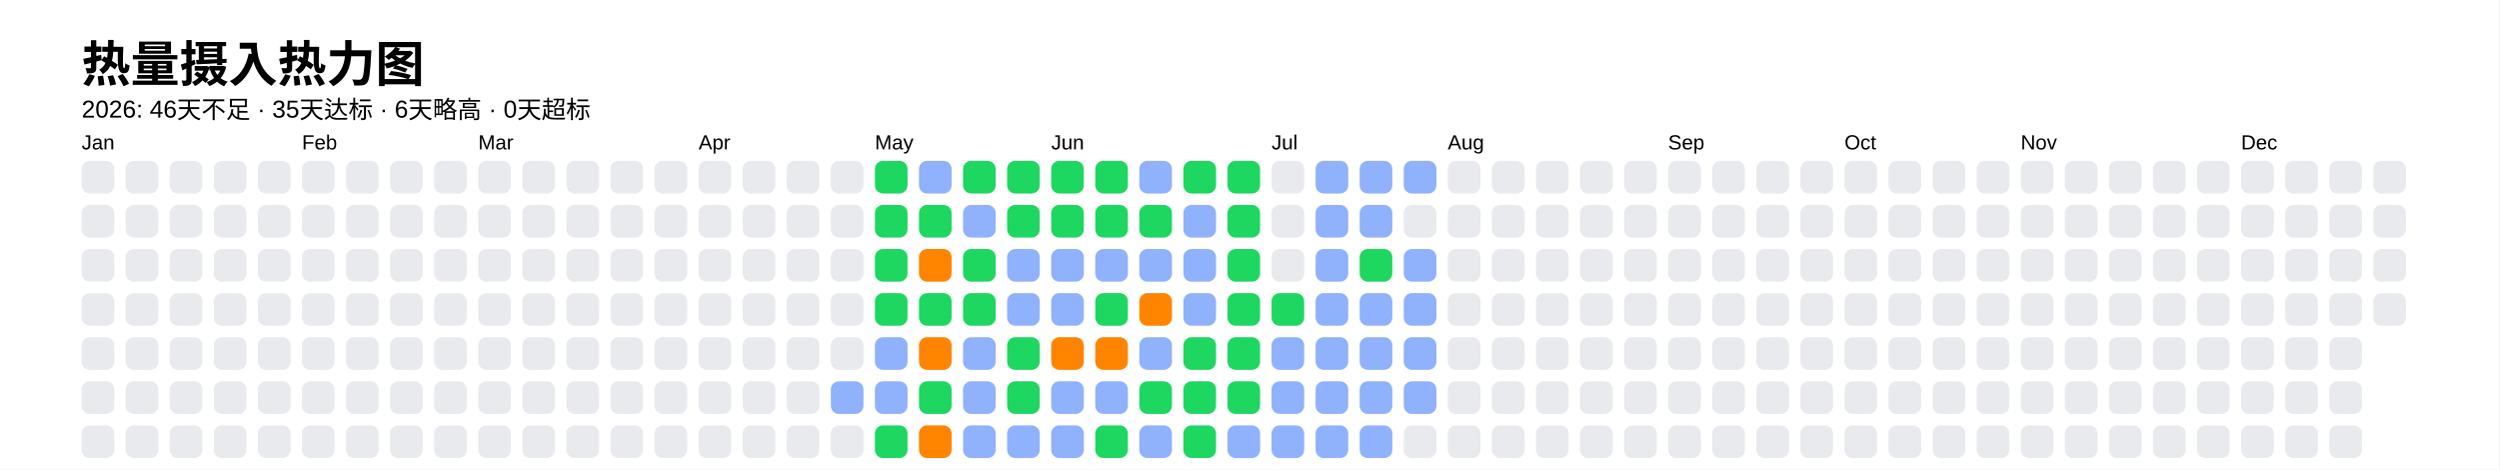
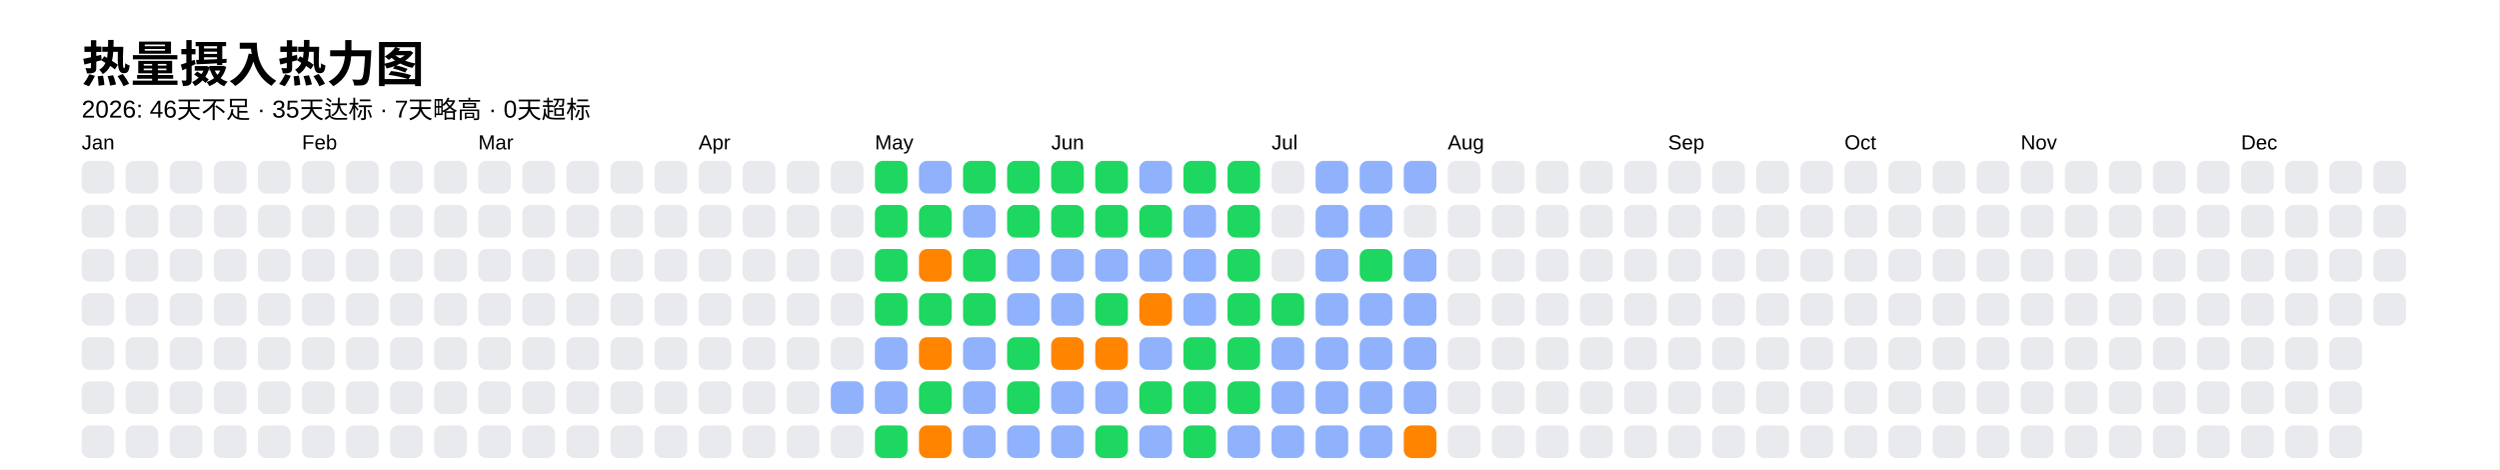
<svg xmlns="http://www.w3.org/2000/svg" style="background-color:white;" baseProfile="full" height="57.5mm" version="1.1" viewBox="0,0,306.2,57.5" width="306.2mm">
  <defs />
  <rect fill="#FFFFFF" height="57.5" width="306.2" x="0" y="0" />
  <text fill="#000000" style="font-size:6px; font-family:Arial; font-weight:bold;" x="10" y="10">热量摄入热力图</text>
-   <text fill="#000000" style="font-size:3px; font-family:Arial;" x="10" y="14.4">2026: 46天不足 · 35天达标 · 6天略高 · 0天超标</text>
+   <text fill="#000000" style="font-size:3px; font-family:Arial;" x="10" y="14.4">2026: 46天不足 · 35天达标 · 7天略高 · 0天超标</text>
  <text fill="#000000" style="font-size:2.5px; font-family:Arial" x="10" y="18.3">Jan</text>
  <rect fill="#E8EAED" height="4" rx="1" ry="1" width="4" x="10" y="19.7" />
  <rect fill="#E8EAED" height="4" rx="1" ry="1" width="4" x="10" y="25.1" />
  <rect fill="#E8EAED" height="4" rx="1" ry="1" width="4" x="10" y="30.5" />
  <rect fill="#E8EAED" height="4" rx="1" ry="1" width="4" x="10" y="35.9" />
  <rect fill="#E8EAED" height="4" rx="1" ry="1" width="4" x="10" y="41.3" />
  <rect fill="#E8EAED" height="4" rx="1" ry="1" width="4" x="10" y="46.7" />
  <rect fill="#E8EAED" height="4" rx="1" ry="1" width="4" x="10" y="52.1" />
  <rect fill="#E8EAED" height="4" rx="1" ry="1" width="4" x="15.4" y="19.7" />
  <rect fill="#E8EAED" height="4" rx="1" ry="1" width="4" x="15.4" y="25.1" />
  <rect fill="#E8EAED" height="4" rx="1" ry="1" width="4" x="15.4" y="30.5" />
  <rect fill="#E8EAED" height="4" rx="1" ry="1" width="4" x="15.4" y="35.9" />
  <rect fill="#E8EAED" height="4" rx="1" ry="1" width="4" x="15.4" y="41.3" />
  <rect fill="#E8EAED" height="4" rx="1" ry="1" width="4" x="15.4" y="46.7" />
  <rect fill="#E8EAED" height="4" rx="1" ry="1" width="4" x="15.4" y="52.1" />
  <rect fill="#E8EAED" height="4" rx="1" ry="1" width="4" x="20.8" y="19.7" />
  <rect fill="#E8EAED" height="4" rx="1" ry="1" width="4" x="20.8" y="25.1" />
  <rect fill="#E8EAED" height="4" rx="1" ry="1" width="4" x="20.8" y="30.5" />
  <rect fill="#E8EAED" height="4" rx="1" ry="1" width="4" x="20.8" y="35.9" />
  <rect fill="#E8EAED" height="4" rx="1" ry="1" width="4" x="20.8" y="41.3" />
  <rect fill="#E8EAED" height="4" rx="1" ry="1" width="4" x="20.8" y="46.7" />
  <rect fill="#E8EAED" height="4" rx="1" ry="1" width="4" x="20.8" y="52.1" />
  <rect fill="#E8EAED" height="4" rx="1" ry="1" width="4" x="26.2" y="19.7" />
  <rect fill="#E8EAED" height="4" rx="1" ry="1" width="4" x="26.2" y="25.1" />
  <rect fill="#E8EAED" height="4" rx="1" ry="1" width="4" x="26.2" y="30.5" />
  <rect fill="#E8EAED" height="4" rx="1" ry="1" width="4" x="26.2" y="35.9" />
  <rect fill="#E8EAED" height="4" rx="1" ry="1" width="4" x="26.2" y="41.3" />
  <rect fill="#E8EAED" height="4" rx="1" ry="1" width="4" x="26.2" y="46.7" />
  <rect fill="#E8EAED" height="4" rx="1" ry="1" width="4" x="26.2" y="52.1" />
  <rect fill="#E8EAED" height="4" rx="1" ry="1" width="4" x="31.6" y="19.7" />
  <rect fill="#E8EAED" height="4" rx="1" ry="1" width="4" x="31.6" y="25.1" />
  <rect fill="#E8EAED" height="4" rx="1" ry="1" width="4" x="31.6" y="30.5" />
  <rect fill="#E8EAED" height="4" rx="1" ry="1" width="4" x="31.6" y="35.9" />
  <rect fill="#E8EAED" height="4" rx="1" ry="1" width="4" x="31.6" y="41.3" />
  <rect fill="#E8EAED" height="4" rx="1" ry="1" width="4" x="31.6" y="46.7" />
  <rect fill="#E8EAED" height="4" rx="1" ry="1" width="4" x="31.6" y="52.1" />
  <text fill="#000000" style="font-size:2.5px; font-family:Arial" x="37.0" y="18.3">Feb</text>
  <rect fill="#E8EAED" height="4" rx="1" ry="1" width="4" x="37.0" y="19.7" />
  <rect fill="#E8EAED" height="4" rx="1" ry="1" width="4" x="37.0" y="25.1" />
  <rect fill="#E8EAED" height="4" rx="1" ry="1" width="4" x="37.0" y="30.5" />
  <rect fill="#E8EAED" height="4" rx="1" ry="1" width="4" x="37.0" y="35.9" />
  <rect fill="#E8EAED" height="4" rx="1" ry="1" width="4" x="37.0" y="41.3" />
  <rect fill="#E8EAED" height="4" rx="1" ry="1" width="4" x="37.0" y="46.7" />
  <rect fill="#E8EAED" height="4" rx="1" ry="1" width="4" x="37.0" y="52.1" />
  <rect fill="#E8EAED" height="4" rx="1" ry="1" width="4" x="42.4" y="19.7" />
  <rect fill="#E8EAED" height="4" rx="1" ry="1" width="4" x="42.4" y="25.1" />
  <rect fill="#E8EAED" height="4" rx="1" ry="1" width="4" x="42.4" y="30.5" />
  <rect fill="#E8EAED" height="4" rx="1" ry="1" width="4" x="42.4" y="35.9" />
  <rect fill="#E8EAED" height="4" rx="1" ry="1" width="4" x="42.4" y="41.3" />
  <rect fill="#E8EAED" height="4" rx="1" ry="1" width="4" x="42.4" y="46.7" />
  <rect fill="#E8EAED" height="4" rx="1" ry="1" width="4" x="42.4" y="52.1" />
  <rect fill="#E8EAED" height="4" rx="1" ry="1" width="4" x="47.8" y="19.7" />
  <rect fill="#E8EAED" height="4" rx="1" ry="1" width="4" x="47.8" y="25.1" />
  <rect fill="#E8EAED" height="4" rx="1" ry="1" width="4" x="47.8" y="30.5" />
  <rect fill="#E8EAED" height="4" rx="1" ry="1" width="4" x="47.8" y="35.9" />
  <rect fill="#E8EAED" height="4" rx="1" ry="1" width="4" x="47.8" y="41.3" />
  <rect fill="#E8EAED" height="4" rx="1" ry="1" width="4" x="47.8" y="46.7" />
  <rect fill="#E8EAED" height="4" rx="1" ry="1" width="4" x="47.8" y="52.1" />
  <rect fill="#E8EAED" height="4" rx="1" ry="1" width="4" x="53.2" y="19.7" />
  <rect fill="#E8EAED" height="4" rx="1" ry="1" width="4" x="53.2" y="25.1" />
  <rect fill="#E8EAED" height="4" rx="1" ry="1" width="4" x="53.2" y="30.5" />
  <rect fill="#E8EAED" height="4" rx="1" ry="1" width="4" x="53.2" y="35.9" />
  <rect fill="#E8EAED" height="4" rx="1" ry="1" width="4" x="53.2" y="41.3" />
  <rect fill="#E8EAED" height="4" rx="1" ry="1" width="4" x="53.2" y="46.7" />
  <rect fill="#E8EAED" height="4" rx="1" ry="1" width="4" x="53.2" y="52.1" />
  <text fill="#000000" style="font-size:2.5px; font-family:Arial" x="58.6" y="18.3">Mar</text>
  <rect fill="#E8EAED" height="4" rx="1" ry="1" width="4" x="58.6" y="19.7" />
  <rect fill="#E8EAED" height="4" rx="1" ry="1" width="4" x="58.6" y="25.1" />
  <rect fill="#E8EAED" height="4" rx="1" ry="1" width="4" x="58.6" y="30.5" />
  <rect fill="#E8EAED" height="4" rx="1" ry="1" width="4" x="58.6" y="35.9" />
  <rect fill="#E8EAED" height="4" rx="1" ry="1" width="4" x="58.6" y="41.3" />
  <rect fill="#E8EAED" height="4" rx="1" ry="1" width="4" x="58.6" y="46.7" />
  <rect fill="#E8EAED" height="4" rx="1" ry="1" width="4" x="58.6" y="52.1" />
  <rect fill="#E8EAED" height="4" rx="1" ry="1" width="4" x="64" y="19.7" />
  <rect fill="#E8EAED" height="4" rx="1" ry="1" width="4" x="64" y="25.1" />
  <rect fill="#E8EAED" height="4" rx="1" ry="1" width="4" x="64" y="30.5" />
  <rect fill="#E8EAED" height="4" rx="1" ry="1" width="4" x="64" y="35.9" />
  <rect fill="#E8EAED" height="4" rx="1" ry="1" width="4" x="64" y="41.3" />
  <rect fill="#E8EAED" height="4" rx="1" ry="1" width="4" x="64" y="46.7" />
  <rect fill="#E8EAED" height="4" rx="1" ry="1" width="4" x="64" y="52.1" />
  <rect fill="#E8EAED" height="4" rx="1" ry="1" width="4" x="69.4" y="19.7" />
  <rect fill="#E8EAED" height="4" rx="1" ry="1" width="4" x="69.4" y="25.1" />
  <rect fill="#E8EAED" height="4" rx="1" ry="1" width="4" x="69.4" y="30.5" />
  <rect fill="#E8EAED" height="4" rx="1" ry="1" width="4" x="69.4" y="35.9" />
  <rect fill="#E8EAED" height="4" rx="1" ry="1" width="4" x="69.4" y="41.3" />
  <rect fill="#E8EAED" height="4" rx="1" ry="1" width="4" x="69.4" y="46.7" />
  <rect fill="#E8EAED" height="4" rx="1" ry="1" width="4" x="69.4" y="52.1" />
  <rect fill="#E8EAED" height="4" rx="1" ry="1" width="4" x="74.8" y="19.7" />
  <rect fill="#E8EAED" height="4" rx="1" ry="1" width="4" x="74.8" y="25.1" />
  <rect fill="#E8EAED" height="4" rx="1" ry="1" width="4" x="74.8" y="30.5" />
  <rect fill="#E8EAED" height="4" rx="1" ry="1" width="4" x="74.8" y="35.9" />
  <rect fill="#E8EAED" height="4" rx="1" ry="1" width="4" x="74.8" y="41.3" />
  <rect fill="#E8EAED" height="4" rx="1" ry="1" width="4" x="74.8" y="46.7" />
  <rect fill="#E8EAED" height="4" rx="1" ry="1" width="4" x="74.8" y="52.1" />
  <rect fill="#E8EAED" height="4" rx="1" ry="1" width="4" x="80.2" y="19.7" />
  <rect fill="#E8EAED" height="4" rx="1" ry="1" width="4" x="80.2" y="25.1" />
  <rect fill="#E8EAED" height="4" rx="1" ry="1" width="4" x="80.2" y="30.5" />
  <rect fill="#E8EAED" height="4" rx="1" ry="1" width="4" x="80.2" y="35.9" />
  <rect fill="#E8EAED" height="4" rx="1" ry="1" width="4" x="80.2" y="41.3" />
  <rect fill="#E8EAED" height="4" rx="1" ry="1" width="4" x="80.2" y="46.7" />
  <rect fill="#E8EAED" height="4" rx="1" ry="1" width="4" x="80.2" y="52.1" />
  <text fill="#000000" style="font-size:2.5px; font-family:Arial" x="85.6" y="18.3">Apr</text>
  <rect fill="#E8EAED" height="4" rx="1" ry="1" width="4" x="85.6" y="19.7" />
  <rect fill="#E8EAED" height="4" rx="1" ry="1" width="4" x="85.6" y="25.1" />
  <rect fill="#E8EAED" height="4" rx="1" ry="1" width="4" x="85.6" y="30.5" />
  <rect fill="#E8EAED" height="4" rx="1" ry="1" width="4" x="85.6" y="35.9" />
  <rect fill="#E8EAED" height="4" rx="1" ry="1" width="4" x="85.6" y="41.3" />
  <rect fill="#E8EAED" height="4" rx="1" ry="1" width="4" x="85.6" y="46.7" />
  <rect fill="#E8EAED" height="4" rx="1" ry="1" width="4" x="85.6" y="52.1" />
  <rect fill="#E8EAED" height="4" rx="1" ry="1" width="4" x="91" y="19.7" />
  <rect fill="#E8EAED" height="4" rx="1" ry="1" width="4" x="91" y="25.1" />
  <rect fill="#E8EAED" height="4" rx="1" ry="1" width="4" x="91" y="30.5" />
  <rect fill="#E8EAED" height="4" rx="1" ry="1" width="4" x="91" y="35.9" />
  <rect fill="#E8EAED" height="4" rx="1" ry="1" width="4" x="91" y="41.3" />
  <rect fill="#E8EAED" height="4" rx="1" ry="1" width="4" x="91" y="46.7" />
  <rect fill="#E8EAED" height="4" rx="1" ry="1" width="4" x="91" y="52.1" />
  <rect fill="#E8EAED" height="4" rx="1" ry="1" width="4" x="96.4" y="19.7" />
  <rect fill="#E8EAED" height="4" rx="1" ry="1" width="4" x="96.4" y="25.1" />
  <rect fill="#E8EAED" height="4" rx="1" ry="1" width="4" x="96.4" y="30.5" />
  <rect fill="#E8EAED" height="4" rx="1" ry="1" width="4" x="96.4" y="35.9" />
  <rect fill="#E8EAED" height="4" rx="1" ry="1" width="4" x="96.4" y="41.3" />
  <rect fill="#E8EAED" height="4" rx="1" ry="1" width="4" x="96.4" y="46.7" />
  <rect fill="#E8EAED" height="4" rx="1" ry="1" width="4" x="96.4" y="52.1" />
  <rect fill="#E8EAED" height="4" rx="1" ry="1" width="4" x="101.8" y="19.7" />
  <rect fill="#E8EAED" height="4" rx="1" ry="1" width="4" x="101.8" y="25.1" />
  <rect fill="#E8EAED" height="4" rx="1" ry="1" width="4" x="101.8" y="30.5" />
  <rect fill="#E8EAED" height="4" rx="1" ry="1" width="4" x="101.8" y="35.9" />
  <rect fill="#E8EAED" height="4" rx="1" ry="1" width="4" x="101.8" y="41.3" />
  <rect fill="#90b1fb" height="4" rx="1" ry="1" width="4" x="101.8" y="46.7" />
  <rect fill="#E8EAED" height="4" rx="1" ry="1" width="4" x="101.8" y="52.1" />
  <text fill="#000000" style="font-size:2.5px; font-family:Arial" x="107.2" y="18.3">May</text>
  <rect fill="#1ed760" height="4" rx="1" ry="1" width="4" x="107.2" y="19.7" />
  <rect fill="#1ed760" height="4" rx="1" ry="1" width="4" x="107.2" y="25.1" />
  <rect fill="#1ed760" height="4" rx="1" ry="1" width="4" x="107.2" y="30.5" />
  <rect fill="#1ed760" height="4" rx="1" ry="1" width="4" x="107.2" y="35.9" />
  <rect fill="#90b1fb" height="4" rx="1" ry="1" width="4" x="107.2" y="41.3" />
  <rect fill="#90b1fb" height="4" rx="1" ry="1" width="4" x="107.2" y="46.7" />
  <rect fill="#1ed760" height="4" rx="1" ry="1" width="4" x="107.2" y="52.1" />
  <rect fill="#90b1fb" height="4" rx="1" ry="1" width="4" x="112.6" y="19.7" />
  <rect fill="#1ed760" height="4" rx="1" ry="1" width="4" x="112.6" y="25.1" />
  <rect fill="#ff8400" height="4" rx="1" ry="1" width="4" x="112.6" y="30.5" />
  <rect fill="#1ed760" height="4" rx="1" ry="1" width="4" x="112.6" y="35.9" />
  <rect fill="#ff8400" height="4" rx="1" ry="1" width="4" x="112.6" y="41.3" />
  <rect fill="#1ed760" height="4" rx="1" ry="1" width="4" x="112.6" y="46.7" />
  <rect fill="#ff8400" height="4" rx="1" ry="1" width="4" x="112.6" y="52.1" />
  <rect fill="#1ed760" height="4" rx="1" ry="1" width="4" x="118" y="19.7" />
  <rect fill="#90b1fb" height="4" rx="1" ry="1" width="4" x="118" y="25.1" />
  <rect fill="#1ed760" height="4" rx="1" ry="1" width="4" x="118" y="30.5" />
  <rect fill="#1ed760" height="4" rx="1" ry="1" width="4" x="118" y="35.9" />
  <rect fill="#90b1fb" height="4" rx="1" ry="1" width="4" x="118" y="41.3" />
  <rect fill="#90b1fb" height="4" rx="1" ry="1" width="4" x="118" y="46.7" />
  <rect fill="#90b1fb" height="4" rx="1" ry="1" width="4" x="118" y="52.1" />
  <rect fill="#1ed760" height="4" rx="1" ry="1" width="4" x="123.4" y="19.7" />
  <rect fill="#1ed760" height="4" rx="1" ry="1" width="4" x="123.4" y="25.1" />
  <rect fill="#90b1fb" height="4" rx="1" ry="1" width="4" x="123.4" y="30.5" />
  <rect fill="#90b1fb" height="4" rx="1" ry="1" width="4" x="123.4" y="35.9" />
  <rect fill="#1ed760" height="4" rx="1" ry="1" width="4" x="123.4" y="41.3" />
  <rect fill="#1ed760" height="4" rx="1" ry="1" width="4" x="123.4" y="46.7" />
  <rect fill="#90b1fb" height="4" rx="1" ry="1" width="4" x="123.4" y="52.1" />
  <text fill="#000000" style="font-size:2.5px; font-family:Arial" x="128.8" y="18.3">Jun</text>
  <rect fill="#1ed760" height="4" rx="1" ry="1" width="4" x="128.8" y="19.7" />
  <rect fill="#1ed760" height="4" rx="1" ry="1" width="4" x="128.8" y="25.1" />
  <rect fill="#90b1fb" height="4" rx="1" ry="1" width="4" x="128.8" y="30.5" />
  <rect fill="#90b1fb" height="4" rx="1" ry="1" width="4" x="128.8" y="35.9" />
  <rect fill="#ff8400" height="4" rx="1" ry="1" width="4" x="128.8" y="41.3" />
  <rect fill="#90b1fb" height="4" rx="1" ry="1" width="4" x="128.8" y="46.7" />
  <rect fill="#90b1fb" height="4" rx="1" ry="1" width="4" x="128.8" y="52.1" />
  <rect fill="#1ed760" height="4" rx="1" ry="1" width="4" x="134.2" y="19.7" />
  <rect fill="#1ed760" height="4" rx="1" ry="1" width="4" x="134.2" y="25.1" />
  <rect fill="#90b1fb" height="4" rx="1" ry="1" width="4" x="134.2" y="30.5" />
  <rect fill="#1ed760" height="4" rx="1" ry="1" width="4" x="134.2" y="35.9" />
  <rect fill="#ff8400" height="4" rx="1" ry="1" width="4" x="134.2" y="41.3" />
  <rect fill="#90b1fb" height="4" rx="1" ry="1" width="4" x="134.2" y="46.7" />
  <rect fill="#1ed760" height="4" rx="1" ry="1" width="4" x="134.2" y="52.1" />
  <rect fill="#90b1fb" height="4" rx="1" ry="1" width="4" x="139.6" y="19.7" />
  <rect fill="#1ed760" height="4" rx="1" ry="1" width="4" x="139.6" y="25.1" />
  <rect fill="#90b1fb" height="4" rx="1" ry="1" width="4" x="139.6" y="30.5" />
  <rect fill="#ff8400" height="4" rx="1" ry="1" width="4" x="139.6" y="35.9" />
  <rect fill="#90b1fb" height="4" rx="1" ry="1" width="4" x="139.6" y="41.3" />
  <rect fill="#1ed760" height="4" rx="1" ry="1" width="4" x="139.6" y="46.7" />
  <rect fill="#90b1fb" height="4" rx="1" ry="1" width="4" x="139.6" y="52.1" />
  <rect fill="#1ed760" height="4" rx="1" ry="1" width="4" x="145" y="19.7" />
  <rect fill="#90b1fb" height="4" rx="1" ry="1" width="4" x="145" y="25.1" />
  <rect fill="#90b1fb" height="4" rx="1" ry="1" width="4" x="145" y="30.5" />
  <rect fill="#90b1fb" height="4" rx="1" ry="1" width="4" x="145" y="35.9" />
  <rect fill="#1ed760" height="4" rx="1" ry="1" width="4" x="145" y="41.3" />
  <rect fill="#1ed760" height="4" rx="1" ry="1" width="4" x="145" y="46.7" />
  <rect fill="#1ed760" height="4" rx="1" ry="1" width="4" x="145" y="52.1" />
  <rect fill="#1ed760" height="4" rx="1" ry="1" width="4" x="150.4" y="19.7" />
  <rect fill="#1ed760" height="4" rx="1" ry="1" width="4" x="150.4" y="25.1" />
  <rect fill="#1ed760" height="4" rx="1" ry="1" width="4" x="150.4" y="30.5" />
  <rect fill="#1ed760" height="4" rx="1" ry="1" width="4" x="150.4" y="35.9" />
  <rect fill="#1ed760" height="4" rx="1" ry="1" width="4" x="150.4" y="41.3" />
  <rect fill="#1ed760" height="4" rx="1" ry="1" width="4" x="150.4" y="46.7" />
  <rect fill="#90b1fb" height="4" rx="1" ry="1" width="4" x="150.4" y="52.1" />
  <text fill="#000000" style="font-size:2.5px; font-family:Arial" x="155.8" y="18.3">Jul</text>
  <rect fill="#E8EAED" height="4" rx="1" ry="1" width="4" x="155.8" y="19.7" />
  <rect fill="#E8EAED" height="4" rx="1" ry="1" width="4" x="155.8" y="25.1" />
  <rect fill="#E8EAED" height="4" rx="1" ry="1" width="4" x="155.8" y="30.5" />
  <rect fill="#1ed760" height="4" rx="1" ry="1" width="4" x="155.8" y="35.9" />
  <rect fill="#90b1fb" height="4" rx="1" ry="1" width="4" x="155.8" y="41.3" />
  <rect fill="#90b1fb" height="4" rx="1" ry="1" width="4" x="155.8" y="46.7" />
  <rect fill="#90b1fb" height="4" rx="1" ry="1" width="4" x="155.8" y="52.1" />
  <rect fill="#90b1fb" height="4" rx="1" ry="1" width="4" x="161.2" y="19.7" />
  <rect fill="#90b1fb" height="4" rx="1" ry="1" width="4" x="161.2" y="25.1" />
  <rect fill="#90b1fb" height="4" rx="1" ry="1" width="4" x="161.2" y="30.5" />
  <rect fill="#90b1fb" height="4" rx="1" ry="1" width="4" x="161.2" y="35.9" />
  <rect fill="#90b1fb" height="4" rx="1" ry="1" width="4" x="161.2" y="41.3" />
  <rect fill="#90b1fb" height="4" rx="1" ry="1" width="4" x="161.2" y="46.7" />
  <rect fill="#90b1fb" height="4" rx="1" ry="1" width="4" x="161.2" y="52.1" />
  <rect fill="#90b1fb" height="4" rx="1" ry="1" width="4" x="166.6" y="19.7" />
  <rect fill="#90b1fb" height="4" rx="1" ry="1" width="4" x="166.6" y="25.1" />
  <rect fill="#1ed760" height="4" rx="1" ry="1" width="4" x="166.6" y="30.5" />
  <rect fill="#90b1fb" height="4" rx="1" ry="1" width="4" x="166.6" y="35.9" />
  <rect fill="#90b1fb" height="4" rx="1" ry="1" width="4" x="166.6" y="41.3" />
  <rect fill="#90b1fb" height="4" rx="1" ry="1" width="4" x="166.6" y="46.7" />
  <rect fill="#90b1fb" height="4" rx="1" ry="1" width="4" x="166.6" y="52.1" />
  <rect fill="#90b1fb" height="4" rx="1" ry="1" width="4" x="172" y="19.7" />
  <rect fill="#E8EAED" height="4" rx="1" ry="1" width="4" x="172" y="25.1" />
  <rect fill="#90b1fb" height="4" rx="1" ry="1" width="4" x="172" y="30.5" />
  <rect fill="#90b1fb" height="4" rx="1" ry="1" width="4" x="172" y="35.9" />
  <rect fill="#90b1fb" height="4" rx="1" ry="1" width="4" x="172" y="41.3" />
  <rect fill="#90b1fb" height="4" rx="1" ry="1" width="4" x="172" y="46.7" />
-   <rect fill="#E8EAED" height="4" rx="1" ry="1" width="4" x="172" y="52.1" />
+   <rect fill="#ff8400" height="4" rx="1" ry="1" width="4" x="172" y="52.1" />
  <text fill="#000000" style="font-size:2.5px; font-family:Arial" x="177.4" y="18.3">Aug</text>
  <rect fill="#E8EAED" height="4" rx="1" ry="1" width="4" x="177.4" y="19.7" />
  <rect fill="#E8EAED" height="4" rx="1" ry="1" width="4" x="177.4" y="25.1" />
  <rect fill="#E8EAED" height="4" rx="1" ry="1" width="4" x="177.4" y="30.5" />
  <rect fill="#E8EAED" height="4" rx="1" ry="1" width="4" x="177.4" y="35.9" />
  <rect fill="#E8EAED" height="4" rx="1" ry="1" width="4" x="177.4" y="41.3" />
  <rect fill="#E8EAED" height="4" rx="1" ry="1" width="4" x="177.4" y="46.7" />
  <rect fill="#E8EAED" height="4" rx="1" ry="1" width="4" x="177.4" y="52.1" />
  <rect fill="#E8EAED" height="4" rx="1" ry="1" width="4" x="182.8" y="19.7" />
  <rect fill="#E8EAED" height="4" rx="1" ry="1" width="4" x="182.8" y="25.1" />
  <rect fill="#E8EAED" height="4" rx="1" ry="1" width="4" x="182.8" y="30.5" />
  <rect fill="#E8EAED" height="4" rx="1" ry="1" width="4" x="182.8" y="35.9" />
  <rect fill="#E8EAED" height="4" rx="1" ry="1" width="4" x="182.8" y="41.3" />
  <rect fill="#E8EAED" height="4" rx="1" ry="1" width="4" x="182.8" y="46.7" />
  <rect fill="#E8EAED" height="4" rx="1" ry="1" width="4" x="182.8" y="52.1" />
  <rect fill="#E8EAED" height="4" rx="1" ry="1" width="4" x="188.2" y="19.7" />
  <rect fill="#E8EAED" height="4" rx="1" ry="1" width="4" x="188.2" y="25.1" />
  <rect fill="#E8EAED" height="4" rx="1" ry="1" width="4" x="188.2" y="30.5" />
  <rect fill="#E8EAED" height="4" rx="1" ry="1" width="4" x="188.2" y="35.9" />
  <rect fill="#E8EAED" height="4" rx="1" ry="1" width="4" x="188.2" y="41.3" />
  <rect fill="#E8EAED" height="4" rx="1" ry="1" width="4" x="188.2" y="46.7" />
  <rect fill="#E8EAED" height="4" rx="1" ry="1" width="4" x="188.2" y="52.1" />
  <rect fill="#E8EAED" height="4" rx="1" ry="1" width="4" x="193.6" y="19.7" />
  <rect fill="#E8EAED" height="4" rx="1" ry="1" width="4" x="193.6" y="25.1" />
  <rect fill="#E8EAED" height="4" rx="1" ry="1" width="4" x="193.6" y="30.5" />
  <rect fill="#E8EAED" height="4" rx="1" ry="1" width="4" x="193.6" y="35.9" />
  <rect fill="#E8EAED" height="4" rx="1" ry="1" width="4" x="193.6" y="41.3" />
  <rect fill="#E8EAED" height="4" rx="1" ry="1" width="4" x="193.6" y="46.7" />
  <rect fill="#E8EAED" height="4" rx="1" ry="1" width="4" x="193.6" y="52.1" />
  <rect fill="#E8EAED" height="4" rx="1" ry="1" width="4" x="199" y="19.7" />
  <rect fill="#E8EAED" height="4" rx="1" ry="1" width="4" x="199" y="25.1" />
  <rect fill="#E8EAED" height="4" rx="1" ry="1" width="4" x="199" y="30.5" />
  <rect fill="#E8EAED" height="4" rx="1" ry="1" width="4" x="199" y="35.9" />
  <rect fill="#E8EAED" height="4" rx="1" ry="1" width="4" x="199" y="41.3" />
  <rect fill="#E8EAED" height="4" rx="1" ry="1" width="4" x="199" y="46.7" />
  <rect fill="#E8EAED" height="4" rx="1" ry="1" width="4" x="199" y="52.1" />
  <text fill="#000000" style="font-size:2.5px; font-family:Arial" x="204.4" y="18.3">Sep</text>
  <rect fill="#E8EAED" height="4" rx="1" ry="1" width="4" x="204.4" y="19.7" />
  <rect fill="#E8EAED" height="4" rx="1" ry="1" width="4" x="204.4" y="25.1" />
  <rect fill="#E8EAED" height="4" rx="1" ry="1" width="4" x="204.4" y="30.5" />
  <rect fill="#E8EAED" height="4" rx="1" ry="1" width="4" x="204.4" y="35.9" />
  <rect fill="#E8EAED" height="4" rx="1" ry="1" width="4" x="204.4" y="41.3" />
  <rect fill="#E8EAED" height="4" rx="1" ry="1" width="4" x="204.4" y="46.7" />
  <rect fill="#E8EAED" height="4" rx="1" ry="1" width="4" x="204.4" y="52.1" />
  <rect fill="#E8EAED" height="4" rx="1" ry="1" width="4" x="209.8" y="19.7" />
  <rect fill="#E8EAED" height="4" rx="1" ry="1" width="4" x="209.8" y="25.1" />
  <rect fill="#E8EAED" height="4" rx="1" ry="1" width="4" x="209.8" y="30.5" />
  <rect fill="#E8EAED" height="4" rx="1" ry="1" width="4" x="209.8" y="35.9" />
  <rect fill="#E8EAED" height="4" rx="1" ry="1" width="4" x="209.8" y="41.3" />
  <rect fill="#E8EAED" height="4" rx="1" ry="1" width="4" x="209.8" y="46.7" />
  <rect fill="#E8EAED" height="4" rx="1" ry="1" width="4" x="209.8" y="52.1" />
  <rect fill="#E8EAED" height="4" rx="1" ry="1" width="4" x="215.2" y="19.7" />
  <rect fill="#E8EAED" height="4" rx="1" ry="1" width="4" x="215.2" y="25.1" />
  <rect fill="#E8EAED" height="4" rx="1" ry="1" width="4" x="215.2" y="30.5" />
  <rect fill="#E8EAED" height="4" rx="1" ry="1" width="4" x="215.2" y="35.9" />
  <rect fill="#E8EAED" height="4" rx="1" ry="1" width="4" x="215.2" y="41.3" />
  <rect fill="#E8EAED" height="4" rx="1" ry="1" width="4" x="215.2" y="46.7" />
  <rect fill="#E8EAED" height="4" rx="1" ry="1" width="4" x="215.2" y="52.1" />
  <rect fill="#E8EAED" height="4" rx="1" ry="1" width="4" x="220.6" y="19.7" />
  <rect fill="#E8EAED" height="4" rx="1" ry="1" width="4" x="220.6" y="25.1" />
  <rect fill="#E8EAED" height="4" rx="1" ry="1" width="4" x="220.6" y="30.5" />
  <rect fill="#E8EAED" height="4" rx="1" ry="1" width="4" x="220.6" y="35.9" />
  <rect fill="#E8EAED" height="4" rx="1" ry="1" width="4" x="220.6" y="41.3" />
  <rect fill="#E8EAED" height="4" rx="1" ry="1" width="4" x="220.6" y="46.7" />
  <rect fill="#E8EAED" height="4" rx="1" ry="1" width="4" x="220.6" y="52.1" />
  <text fill="#000000" style="font-size:2.5px; font-family:Arial" x="226" y="18.3">Oct</text>
  <rect fill="#E8EAED" height="4" rx="1" ry="1" width="4" x="226" y="19.7" />
  <rect fill="#E8EAED" height="4" rx="1" ry="1" width="4" x="226" y="25.1" />
  <rect fill="#E8EAED" height="4" rx="1" ry="1" width="4" x="226" y="30.5" />
  <rect fill="#E8EAED" height="4" rx="1" ry="1" width="4" x="226" y="35.9" />
  <rect fill="#E8EAED" height="4" rx="1" ry="1" width="4" x="226" y="41.3" />
  <rect fill="#E8EAED" height="4" rx="1" ry="1" width="4" x="226" y="46.7" />
  <rect fill="#E8EAED" height="4" rx="1" ry="1" width="4" x="226" y="52.1" />
  <rect fill="#E8EAED" height="4" rx="1" ry="1" width="4" x="231.4" y="19.7" />
  <rect fill="#E8EAED" height="4" rx="1" ry="1" width="4" x="231.4" y="25.1" />
  <rect fill="#E8EAED" height="4" rx="1" ry="1" width="4" x="231.4" y="30.5" />
  <rect fill="#E8EAED" height="4" rx="1" ry="1" width="4" x="231.4" y="35.9" />
  <rect fill="#E8EAED" height="4" rx="1" ry="1" width="4" x="231.4" y="41.3" />
  <rect fill="#E8EAED" height="4" rx="1" ry="1" width="4" x="231.4" y="46.7" />
  <rect fill="#E8EAED" height="4" rx="1" ry="1" width="4" x="231.4" y="52.1" />
  <rect fill="#E8EAED" height="4" rx="1" ry="1" width="4" x="236.8" y="19.7" />
  <rect fill="#E8EAED" height="4" rx="1" ry="1" width="4" x="236.8" y="25.1" />
  <rect fill="#E8EAED" height="4" rx="1" ry="1" width="4" x="236.8" y="30.5" />
  <rect fill="#E8EAED" height="4" rx="1" ry="1" width="4" x="236.8" y="35.9" />
  <rect fill="#E8EAED" height="4" rx="1" ry="1" width="4" x="236.8" y="41.3" />
  <rect fill="#E8EAED" height="4" rx="1" ry="1" width="4" x="236.8" y="46.7" />
  <rect fill="#E8EAED" height="4" rx="1" ry="1" width="4" x="236.8" y="52.1" />
  <rect fill="#E8EAED" height="4" rx="1" ry="1" width="4" x="242.2" y="19.7" />
  <rect fill="#E8EAED" height="4" rx="1" ry="1" width="4" x="242.2" y="25.1" />
  <rect fill="#E8EAED" height="4" rx="1" ry="1" width="4" x="242.2" y="30.5" />
  <rect fill="#E8EAED" height="4" rx="1" ry="1" width="4" x="242.2" y="35.9" />
  <rect fill="#E8EAED" height="4" rx="1" ry="1" width="4" x="242.2" y="41.3" />
  <rect fill="#E8EAED" height="4" rx="1" ry="1" width="4" x="242.2" y="46.7" />
  <rect fill="#E8EAED" height="4" rx="1" ry="1" width="4" x="242.2" y="52.1" />
  <text fill="#000000" style="font-size:2.5px; font-family:Arial" x="247.6" y="18.3">Nov</text>
  <rect fill="#E8EAED" height="4" rx="1" ry="1" width="4" x="247.6" y="19.7" />
  <rect fill="#E8EAED" height="4" rx="1" ry="1" width="4" x="247.6" y="25.1" />
  <rect fill="#E8EAED" height="4" rx="1" ry="1" width="4" x="247.6" y="30.5" />
  <rect fill="#E8EAED" height="4" rx="1" ry="1" width="4" x="247.6" y="35.9" />
  <rect fill="#E8EAED" height="4" rx="1" ry="1" width="4" x="247.6" y="41.3" />
  <rect fill="#E8EAED" height="4" rx="1" ry="1" width="4" x="247.6" y="46.7" />
  <rect fill="#E8EAED" height="4" rx="1" ry="1" width="4" x="247.6" y="52.1" />
  <rect fill="#E8EAED" height="4" rx="1" ry="1" width="4" x="253" y="19.7" />
  <rect fill="#E8EAED" height="4" rx="1" ry="1" width="4" x="253" y="25.1" />
  <rect fill="#E8EAED" height="4" rx="1" ry="1" width="4" x="253" y="30.5" />
  <rect fill="#E8EAED" height="4" rx="1" ry="1" width="4" x="253" y="35.9" />
  <rect fill="#E8EAED" height="4" rx="1" ry="1" width="4" x="253" y="41.3" />
  <rect fill="#E8EAED" height="4" rx="1" ry="1" width="4" x="253" y="46.7" />
  <rect fill="#E8EAED" height="4" rx="1" ry="1" width="4" x="253" y="52.1" />
  <rect fill="#E8EAED" height="4" rx="1" ry="1" width="4" x="258.4" y="19.7" />
  <rect fill="#E8EAED" height="4" rx="1" ry="1" width="4" x="258.4" y="25.1" />
  <rect fill="#E8EAED" height="4" rx="1" ry="1" width="4" x="258.4" y="30.5" />
  <rect fill="#E8EAED" height="4" rx="1" ry="1" width="4" x="258.4" y="35.9" />
  <rect fill="#E8EAED" height="4" rx="1" ry="1" width="4" x="258.4" y="41.3" />
  <rect fill="#E8EAED" height="4" rx="1" ry="1" width="4" x="258.4" y="46.7" />
  <rect fill="#E8EAED" height="4" rx="1" ry="1" width="4" x="258.4" y="52.1" />
  <rect fill="#E8EAED" height="4" rx="1" ry="1" width="4" x="263.8" y="19.7" />
  <rect fill="#E8EAED" height="4" rx="1" ry="1" width="4" x="263.8" y="25.1" />
  <rect fill="#E8EAED" height="4" rx="1" ry="1" width="4" x="263.8" y="30.5" />
  <rect fill="#E8EAED" height="4" rx="1" ry="1" width="4" x="263.8" y="35.9" />
  <rect fill="#E8EAED" height="4" rx="1" ry="1" width="4" x="263.8" y="41.3" />
  <rect fill="#E8EAED" height="4" rx="1" ry="1" width="4" x="263.8" y="46.7" />
  <rect fill="#E8EAED" height="4" rx="1" ry="1" width="4" x="263.8" y="52.1" />
  <rect fill="#E8EAED" height="4" rx="1" ry="1" width="4" x="269.2" y="19.7" />
  <rect fill="#E8EAED" height="4" rx="1" ry="1" width="4" x="269.2" y="25.1" />
  <rect fill="#E8EAED" height="4" rx="1" ry="1" width="4" x="269.2" y="30.5" />
  <rect fill="#E8EAED" height="4" rx="1" ry="1" width="4" x="269.2" y="35.9" />
  <rect fill="#E8EAED" height="4" rx="1" ry="1" width="4" x="269.2" y="41.3" />
  <rect fill="#E8EAED" height="4" rx="1" ry="1" width="4" x="269.2" y="46.7" />
  <rect fill="#E8EAED" height="4" rx="1" ry="1" width="4" x="269.2" y="52.1" />
  <text fill="#000000" style="font-size:2.5px; font-family:Arial" x="274.6" y="18.3">Dec</text>
  <rect fill="#E8EAED" height="4" rx="1" ry="1" width="4" x="274.6" y="19.7" />
  <rect fill="#E8EAED" height="4" rx="1" ry="1" width="4" x="274.6" y="25.1" />
  <rect fill="#E8EAED" height="4" rx="1" ry="1" width="4" x="274.6" y="30.5" />
  <rect fill="#E8EAED" height="4" rx="1" ry="1" width="4" x="274.6" y="35.9" />
  <rect fill="#E8EAED" height="4" rx="1" ry="1" width="4" x="274.6" y="41.3" />
  <rect fill="#E8EAED" height="4" rx="1" ry="1" width="4" x="274.6" y="46.7" />
  <rect fill="#E8EAED" height="4" rx="1" ry="1" width="4" x="274.6" y="52.1" />
  <rect fill="#E8EAED" height="4" rx="1" ry="1" width="4" x="280" y="19.7" />
  <rect fill="#E8EAED" height="4" rx="1" ry="1" width="4" x="280" y="25.1" />
  <rect fill="#E8EAED" height="4" rx="1" ry="1" width="4" x="280" y="30.5" />
  <rect fill="#E8EAED" height="4" rx="1" ry="1" width="4" x="280" y="35.9" />
  <rect fill="#E8EAED" height="4" rx="1" ry="1" width="4" x="280" y="41.3" />
  <rect fill="#E8EAED" height="4" rx="1" ry="1" width="4" x="280" y="46.7" />
  <rect fill="#E8EAED" height="4" rx="1" ry="1" width="4" x="280" y="52.1" />
  <rect fill="#E8EAED" height="4" rx="1" ry="1" width="4" x="285.4" y="19.7" />
  <rect fill="#E8EAED" height="4" rx="1" ry="1" width="4" x="285.4" y="25.1" />
  <rect fill="#E8EAED" height="4" rx="1" ry="1" width="4" x="285.4" y="30.5" />
  <rect fill="#E8EAED" height="4" rx="1" ry="1" width="4" x="285.4" y="35.9" />
  <rect fill="#E8EAED" height="4" rx="1" ry="1" width="4" x="285.4" y="41.3" />
  <rect fill="#E8EAED" height="4" rx="1" ry="1" width="4" x="285.4" y="46.7" />
  <rect fill="#E8EAED" height="4" rx="1" ry="1" width="4" x="285.4" y="52.1" />
  <rect fill="#E8EAED" height="4" rx="1" ry="1" width="4" x="290.8" y="19.7" />
  <rect fill="#E8EAED" height="4" rx="1" ry="1" width="4" x="290.8" y="25.1" />
  <rect fill="#E8EAED" height="4" rx="1" ry="1" width="4" x="290.8" y="30.5" />
  <rect fill="#E8EAED" height="4" rx="1" ry="1" width="4" x="290.8" y="35.9" />
</svg>
